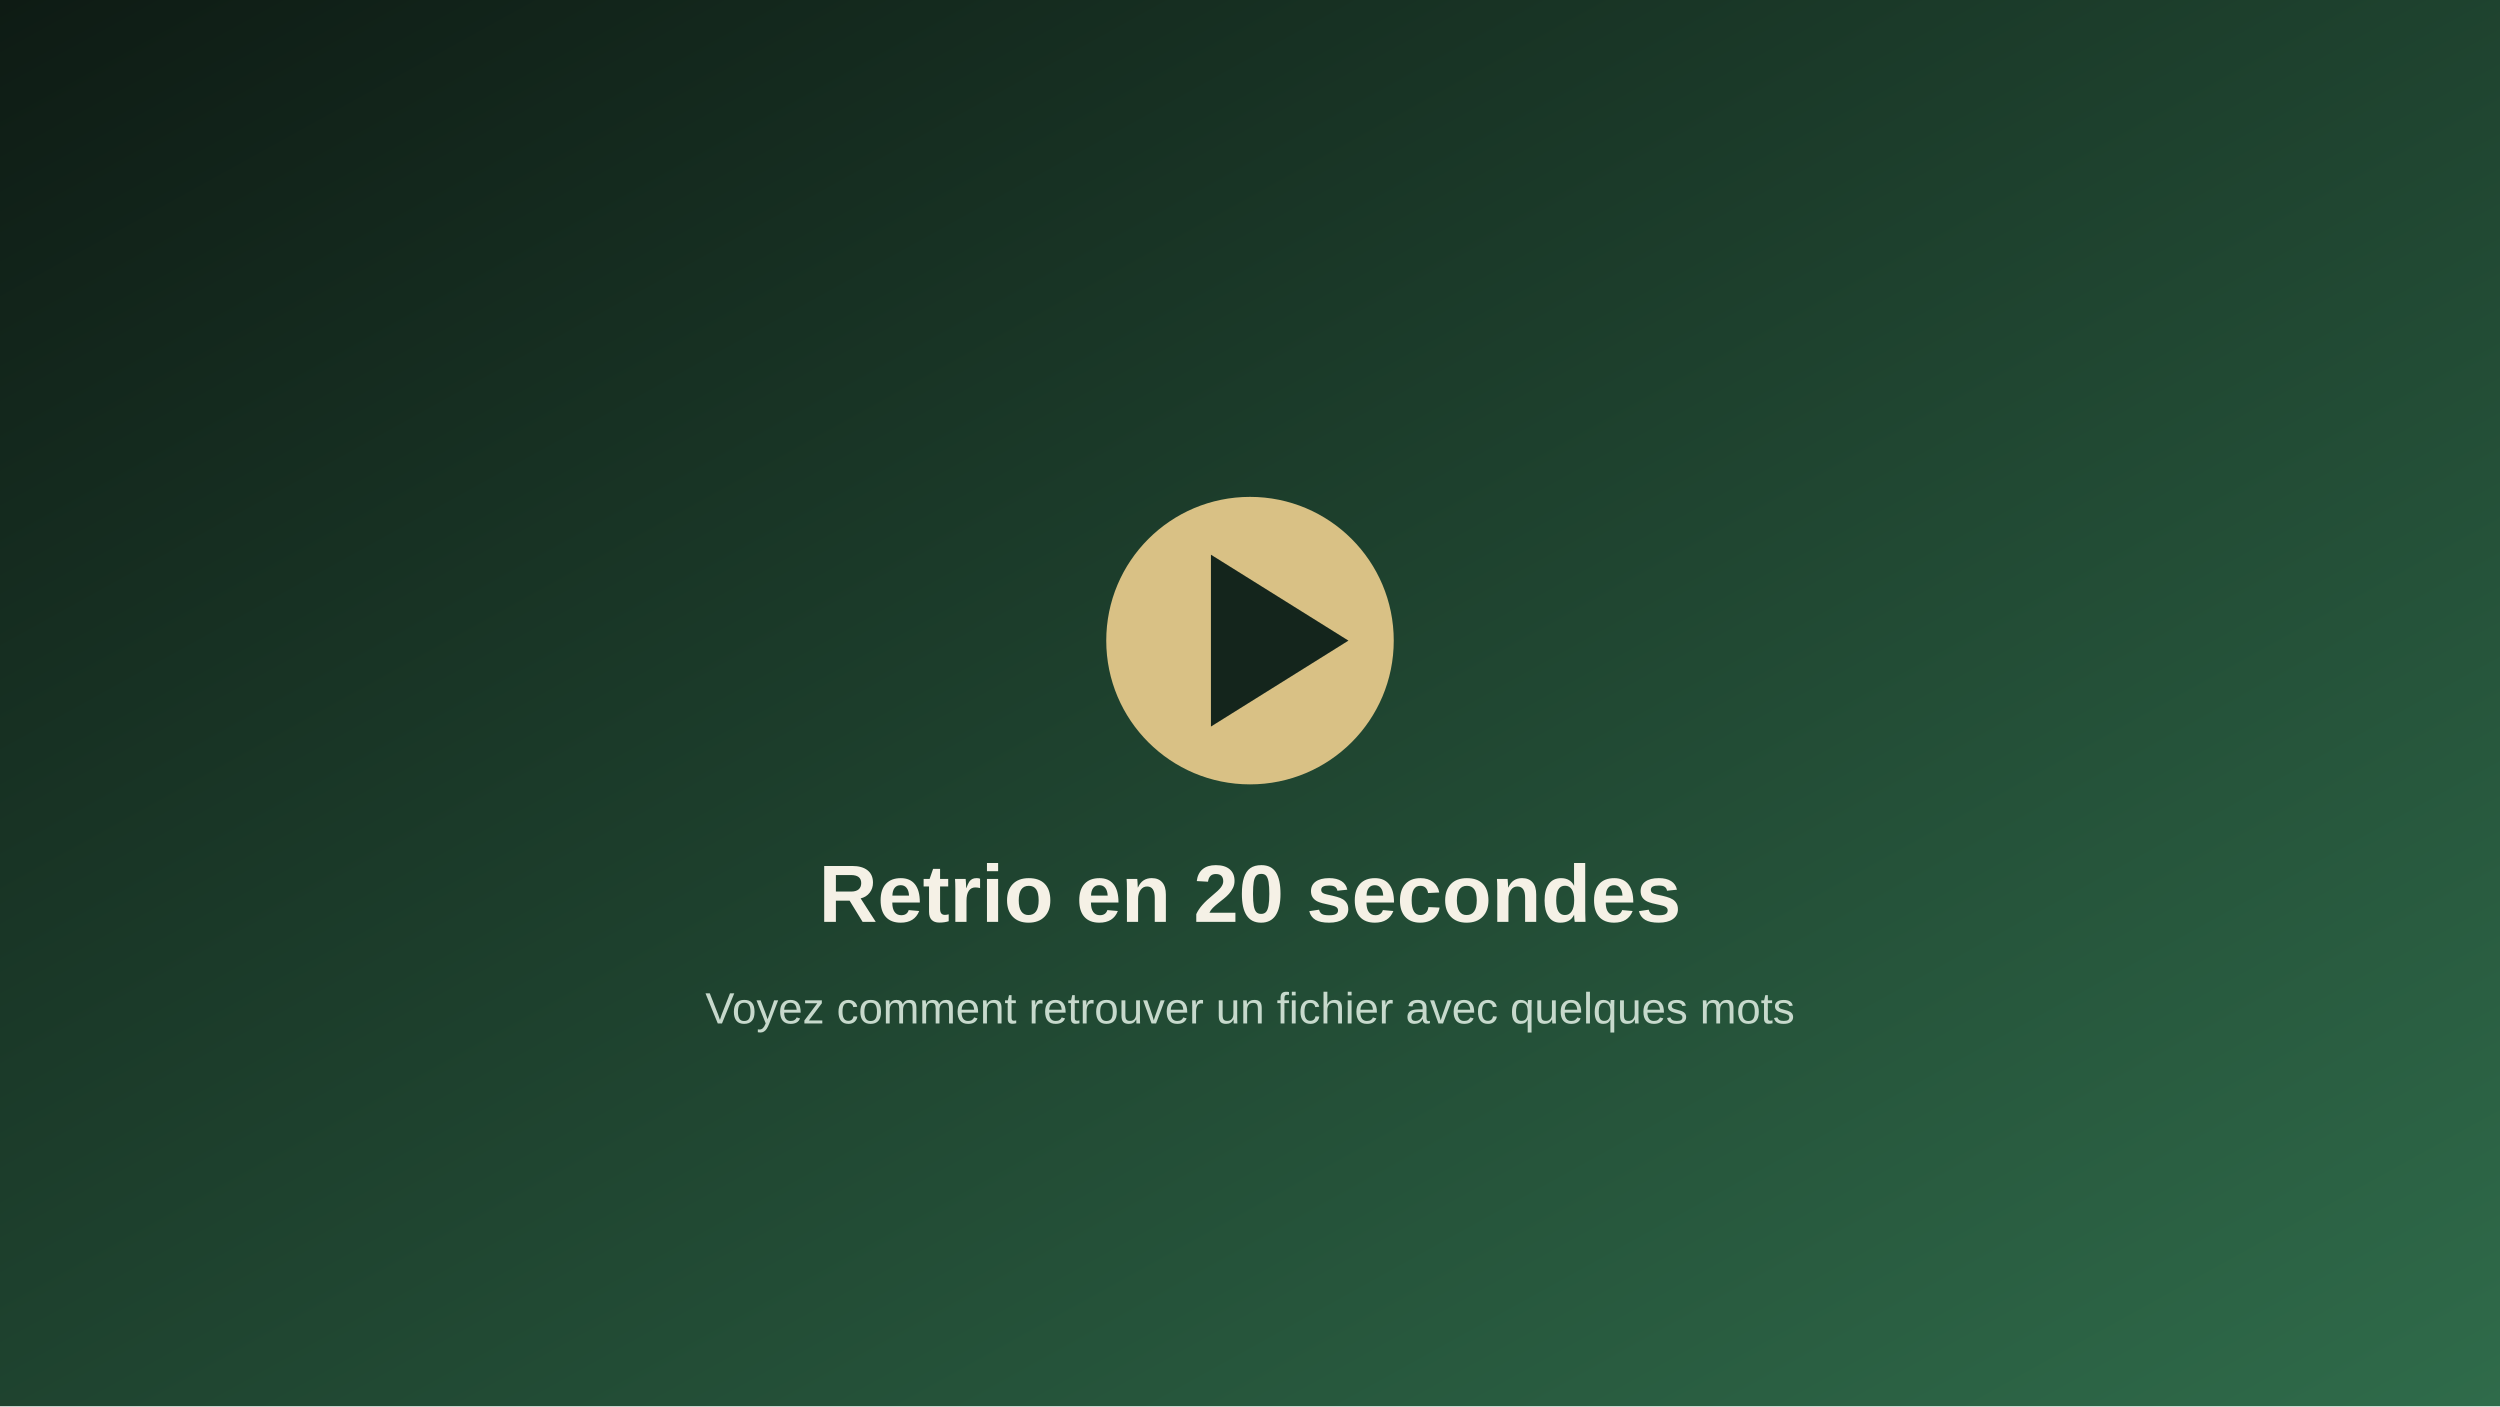
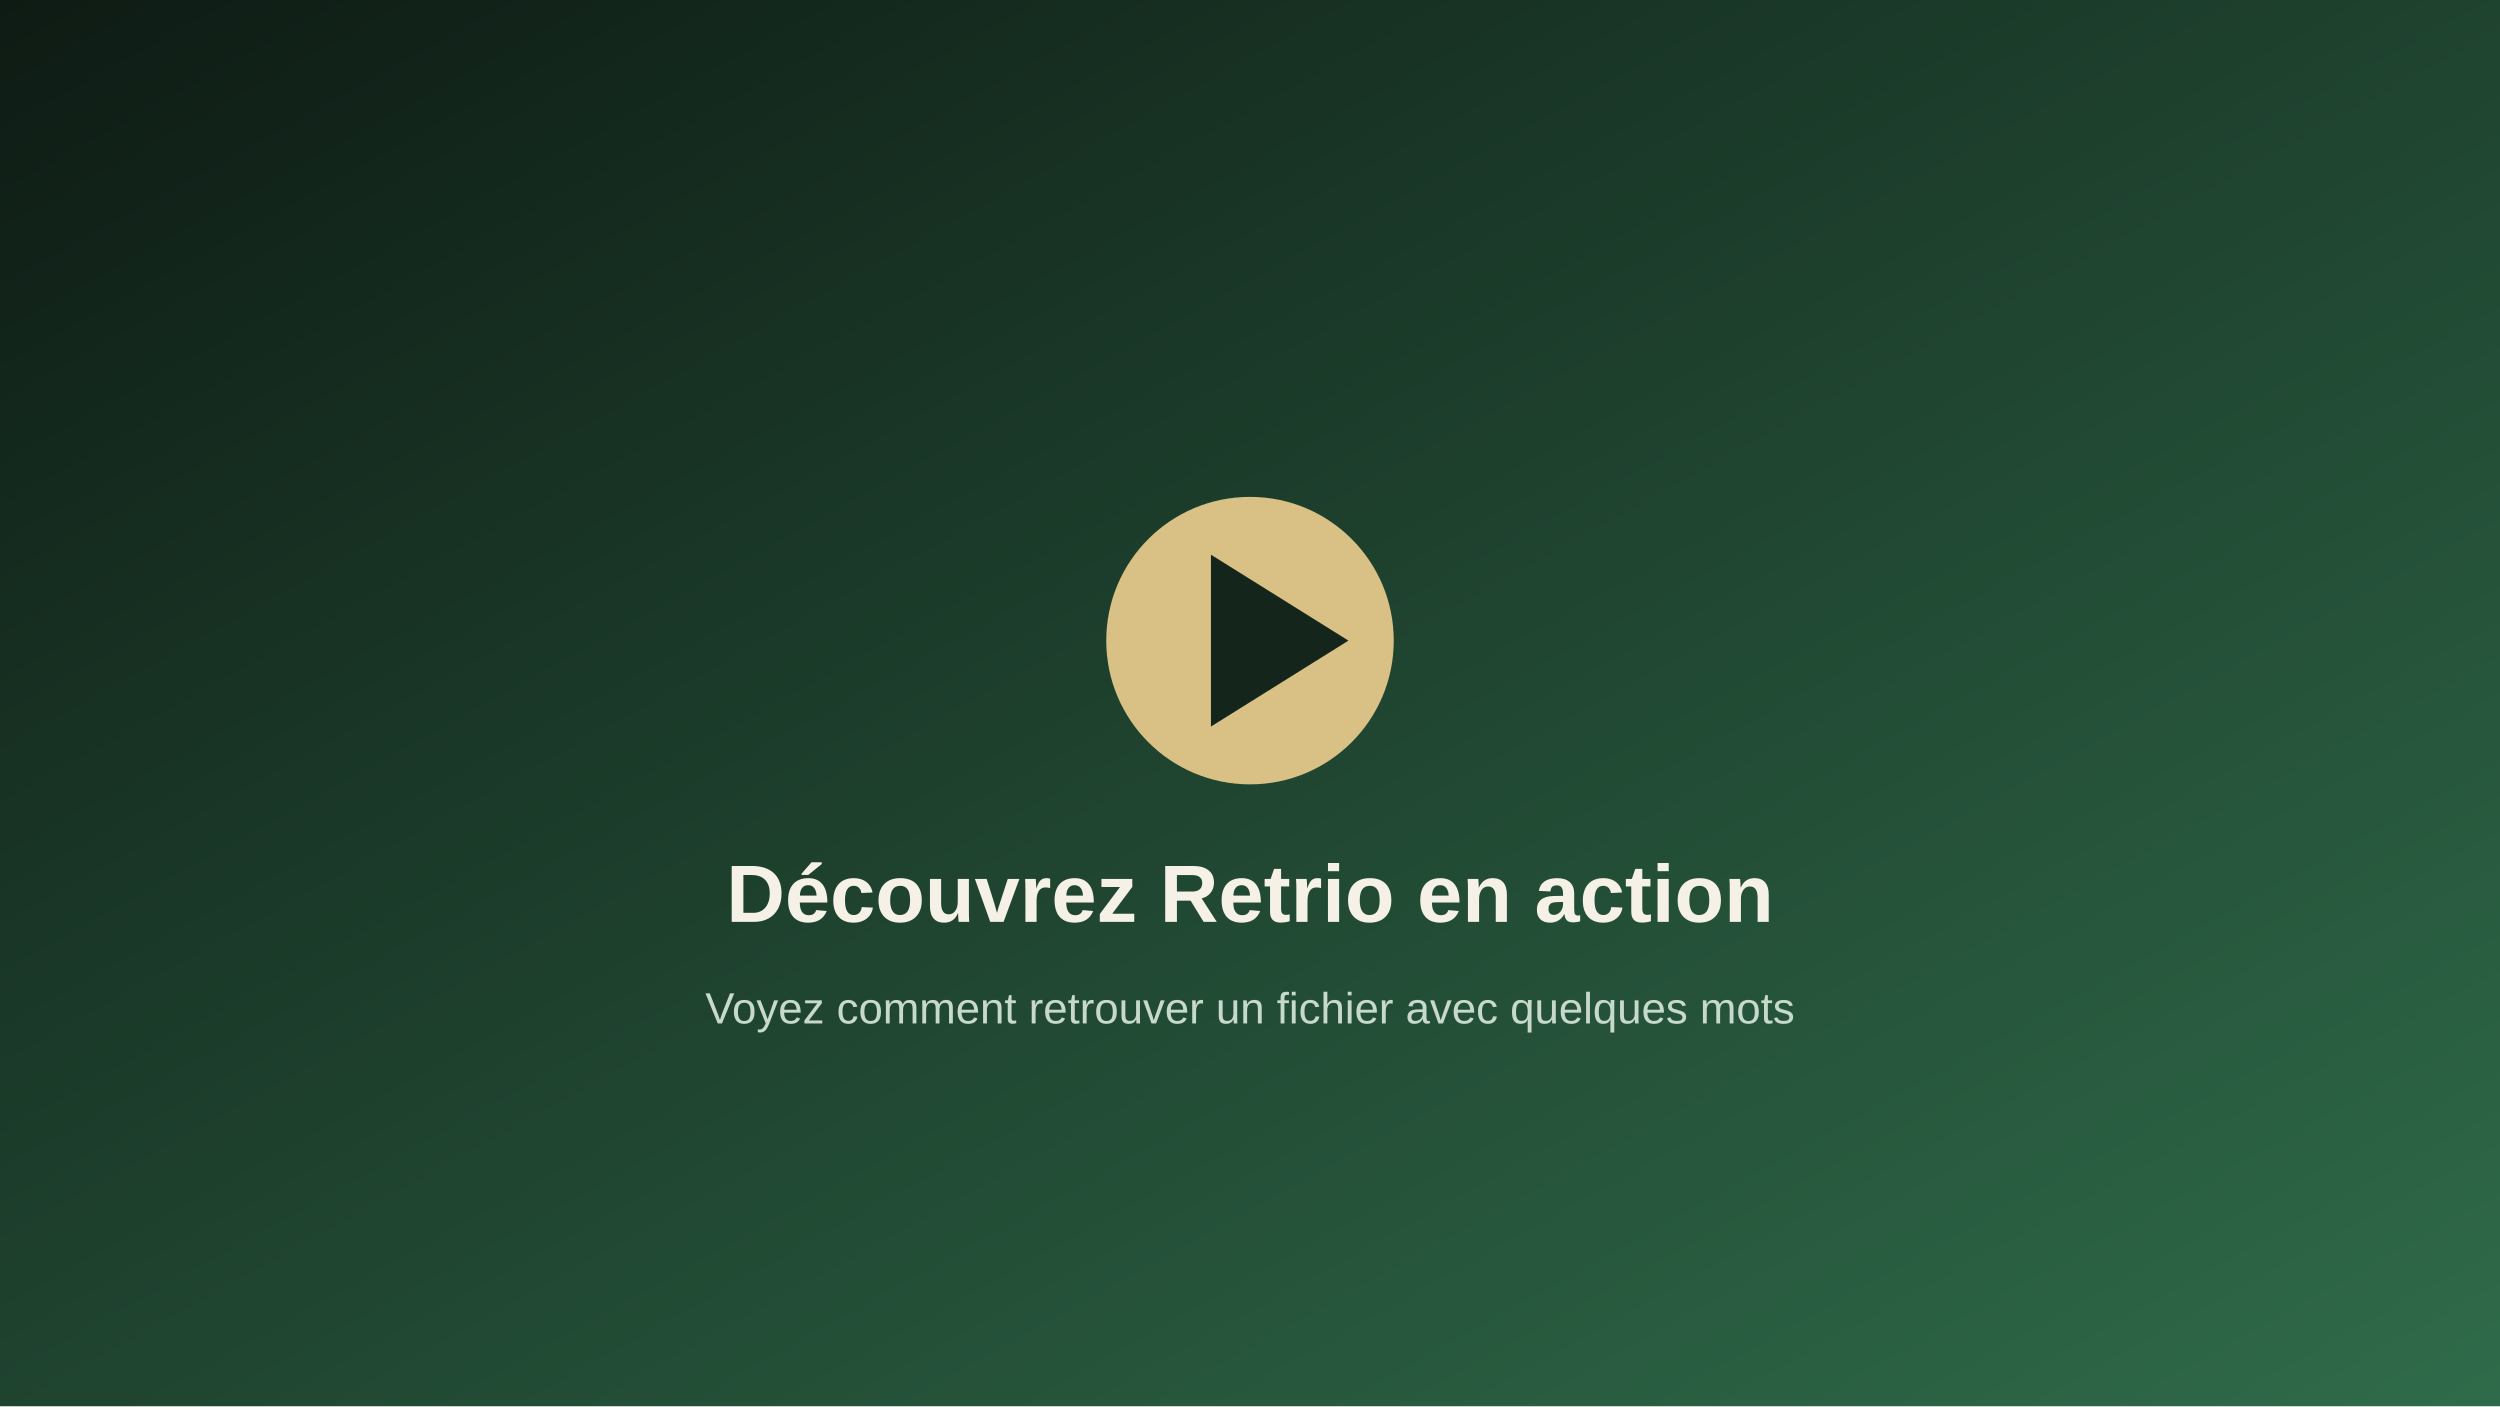
<svg xmlns="http://www.w3.org/2000/svg" viewBox="0 0 1600 900" role="img" aria-label="Démonstration vidéo de Retrio">
  <defs>
    <linearGradient id="g" x1="0" y1="0" x2="1" y2="1">
      <stop stop-color="#0e1b14" />
      <stop offset="1" stop-color="#2f6b4a" />
    </linearGradient>
  </defs>
  <rect width="1600" height="900" fill="url(#g)" />
  <circle cx="800" cy="410" r="92" fill="#d9c185" />
  <path d="M775 355v110l88-55z" fill="#14251c" />
-   <text x="800" y="590" text-anchor="middle" fill="#f5f1e6" font-family="Arial, sans-serif" font-size="52" font-weight="700">Retrio en 20 secondes</text>
+   <text x="800" y="590" text-anchor="middle" fill="#f5f1e6" font-family="Arial, sans-serif" font-size="52" font-weight="700">Découvrez Retrio en action</text>
  <text x="800" y="655" text-anchor="middle" fill="#c7d9cc" font-family="Arial, sans-serif" font-size="28">Voyez comment retrouver un fichier avec quelques mots</text>
</svg>
